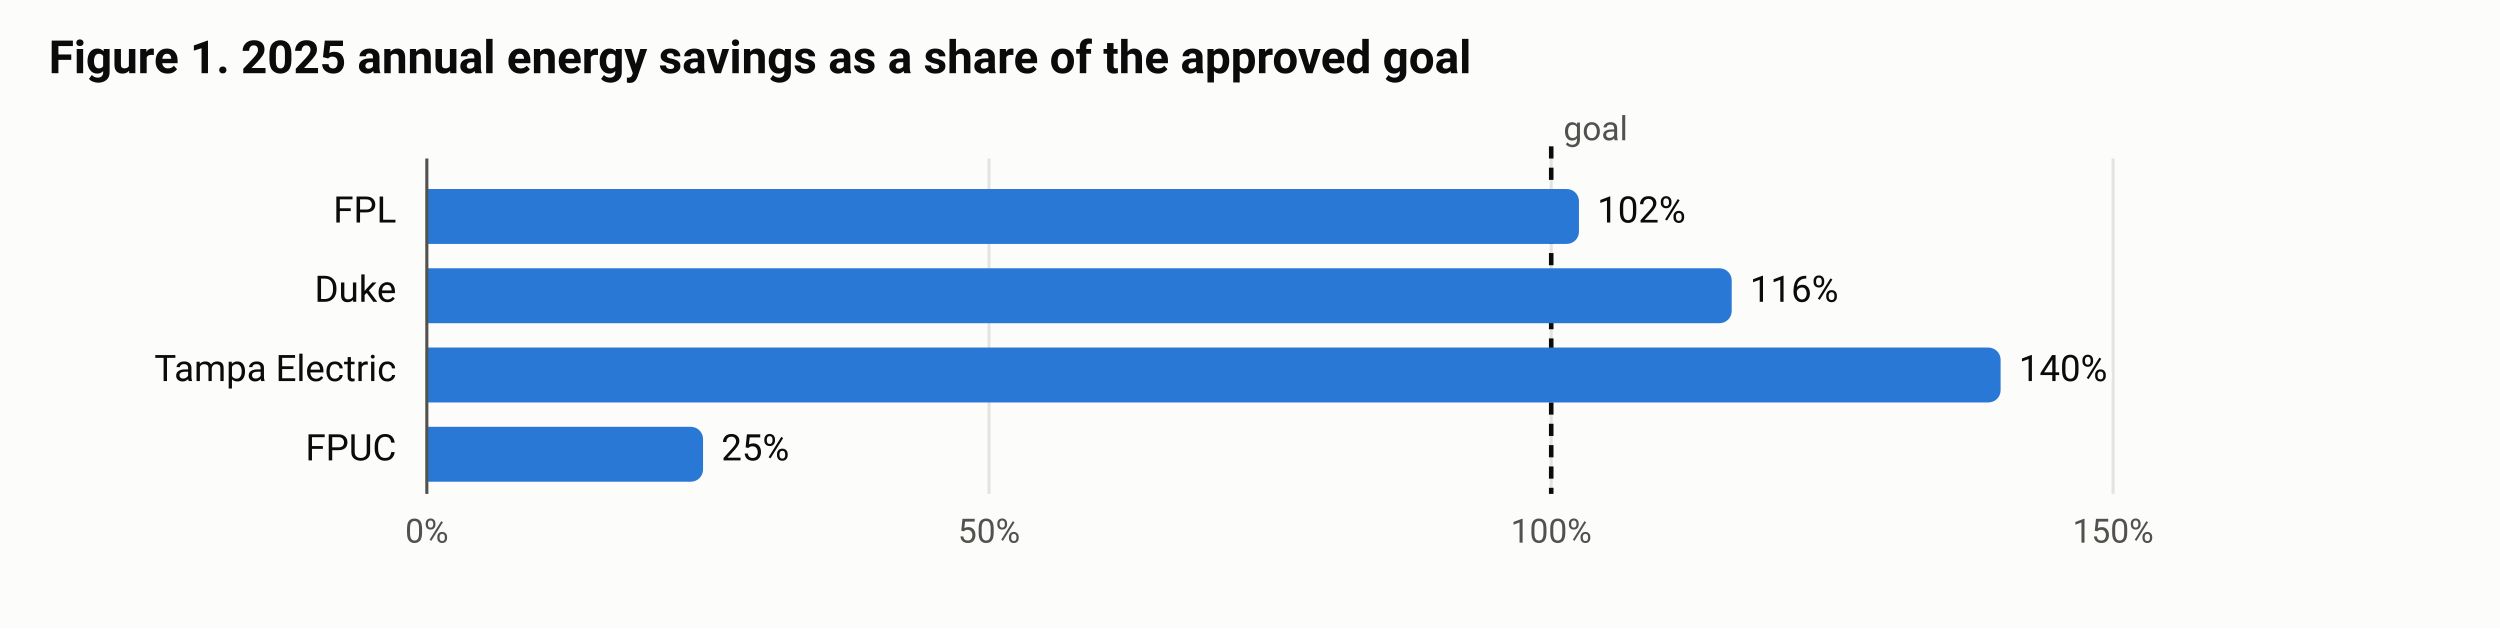
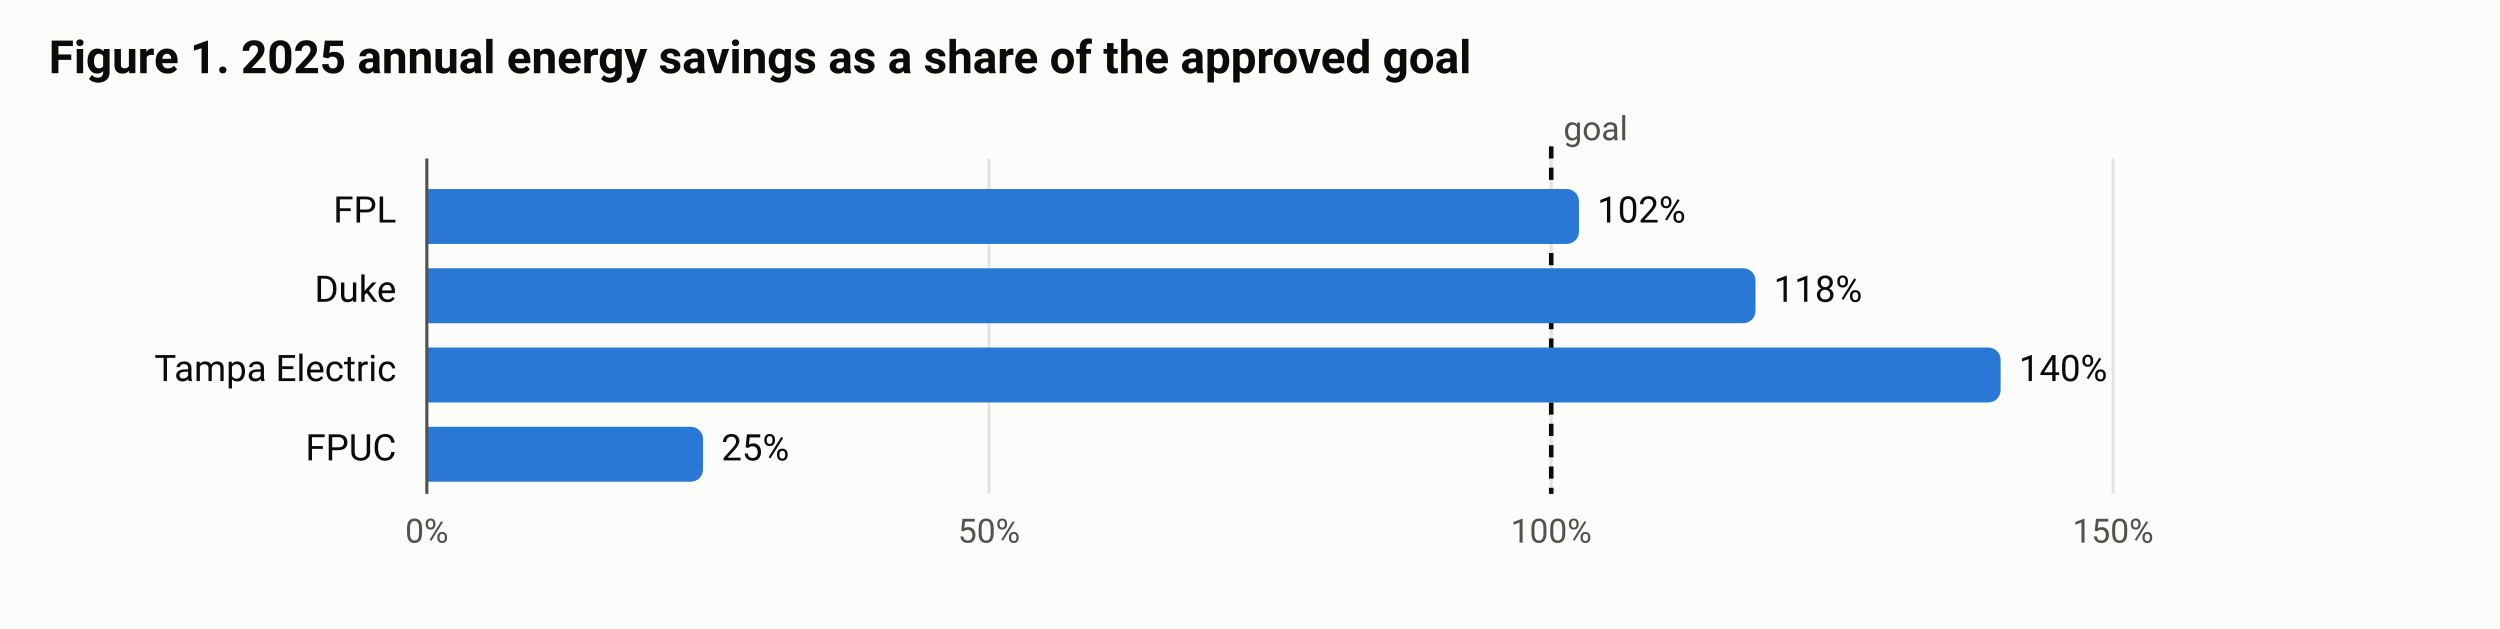
<svg xmlns="http://www.w3.org/2000/svg" width="820" height="206" viewBox="0 0 820 206" role="img" aria-labelledby="t d" font-family="system-ui, -apple-system, 'Segoe UI', Roboto, sans-serif">
  <rect width="820" height="206" fill="#fcfcfb" />
  <text x="16.0" y="24.0" font-size="15" fill="#0b0b0b" text-anchor="start" font-weight="600">Figure 1. 2025 annual energy savings as a share of the approved goal</text>
  <line x1="140.0" y1="52" x2="140.0" y2="162" stroke="#e4e3df" />
  <text x="140.0" y="178.0" font-size="11" fill="#52514e" text-anchor="middle" font-weight="normal">0%</text>
  <line x1="324.4" y1="52" x2="324.4" y2="162" stroke="#e4e3df" />
  <text x="324.4" y="178.0" font-size="11" fill="#52514e" text-anchor="middle" font-weight="normal">50%</text>
  <line x1="508.8" y1="52" x2="508.8" y2="162" stroke="#e4e3df" />
  <text x="508.8" y="178.0" font-size="11" fill="#52514e" text-anchor="middle" font-weight="normal">100%</text>
  <line x1="693.1" y1="52" x2="693.1" y2="162" stroke="#e4e3df" />
  <text x="693.1" y="178.0" font-size="11" fill="#52514e" text-anchor="middle" font-weight="normal">150%</text>
  <line x1="508.8" y1="48" x2="508.8" y2="162" stroke="#0b0b0b" stroke-width="1.5" stroke-dasharray="4 3" />
  <text x="512.8" y="46.0" font-size="11" fill="#52514e" text-anchor="start" font-weight="normal">goal</text>
  <text x="130.0" y="73.0" font-size="12" fill="#0b0b0b" text-anchor="end" font-weight="normal">FPL</text>
  <path d="M140.0,62.0 h373.9 a4,4 0 0 1 4,4 v10.0 a4,4 0 0 1 -4,4 h-373.9 z" fill="#2a78d6" />
  <text x="523.9" y="73.0" font-size="12" fill="#0b0b0b" text-anchor="start" font-weight="normal" stroke="#fcfcfb" stroke-width="4" stroke-linejoin="round" paint-order="stroke">102%</text>
  <text x="130.0" y="99.0" font-size="12" fill="#0b0b0b" text-anchor="end" font-weight="normal">Duke</text>
-   <path d="M140.0,88.0 h424.0 a4,4 0 0 1 4,4 v10.0 a4,4 0 0 1 -4,4 h-424.0 z" fill="#2a78d6" />
-   <text x="574.0" y="99.0" font-size="12" fill="#0b0b0b" text-anchor="start" font-weight="normal" stroke="#fcfcfb" stroke-width="4" stroke-linejoin="round" paint-order="stroke">116%</text>
+   <path d="M140.0,88.0 h431.8 a4,4 0 0 1 4,4 v10.0 a4,4 0 0 1 -4,4 h-431.8 z" fill="#2a78d6" />
+   <text x="581.8" y="99.0" font-size="12" fill="#0b0b0b" text-anchor="start" font-weight="normal" stroke="#fcfcfb" stroke-width="4" stroke-linejoin="round" paint-order="stroke">118%</text>
  <text x="130.0" y="125.0" font-size="12" fill="#0b0b0b" text-anchor="end" font-weight="normal">Tampa Electric</text>
  <path d="M140.0,114.0 h512.2 a4,4 0 0 1 4,4 v10.0 a4,4 0 0 1 -4,4 h-512.2 z" fill="#2a78d6" />
  <text x="662.2" y="125.0" font-size="12" fill="#0b0b0b" text-anchor="start" font-weight="normal" stroke="#fcfcfb" stroke-width="4" stroke-linejoin="round" paint-order="stroke">140%</text>
  <text x="130.0" y="151.0" font-size="12" fill="#0b0b0b" text-anchor="end" font-weight="normal">FPUC</text>
  <path d="M140.0,140.0 h86.6 a4,4 0 0 1 4,4 v10.0 a4,4 0 0 1 -4,4 h-86.6 z" fill="#2a78d6" />
  <text x="236.6" y="151.0" font-size="12" fill="#0b0b0b" text-anchor="start" font-weight="normal" stroke="#fcfcfb" stroke-width="4" stroke-linejoin="round" paint-order="stroke">25%</text>
  <line x1="140" y1="52" x2="140" y2="162" stroke="#52514e" />
</svg>
